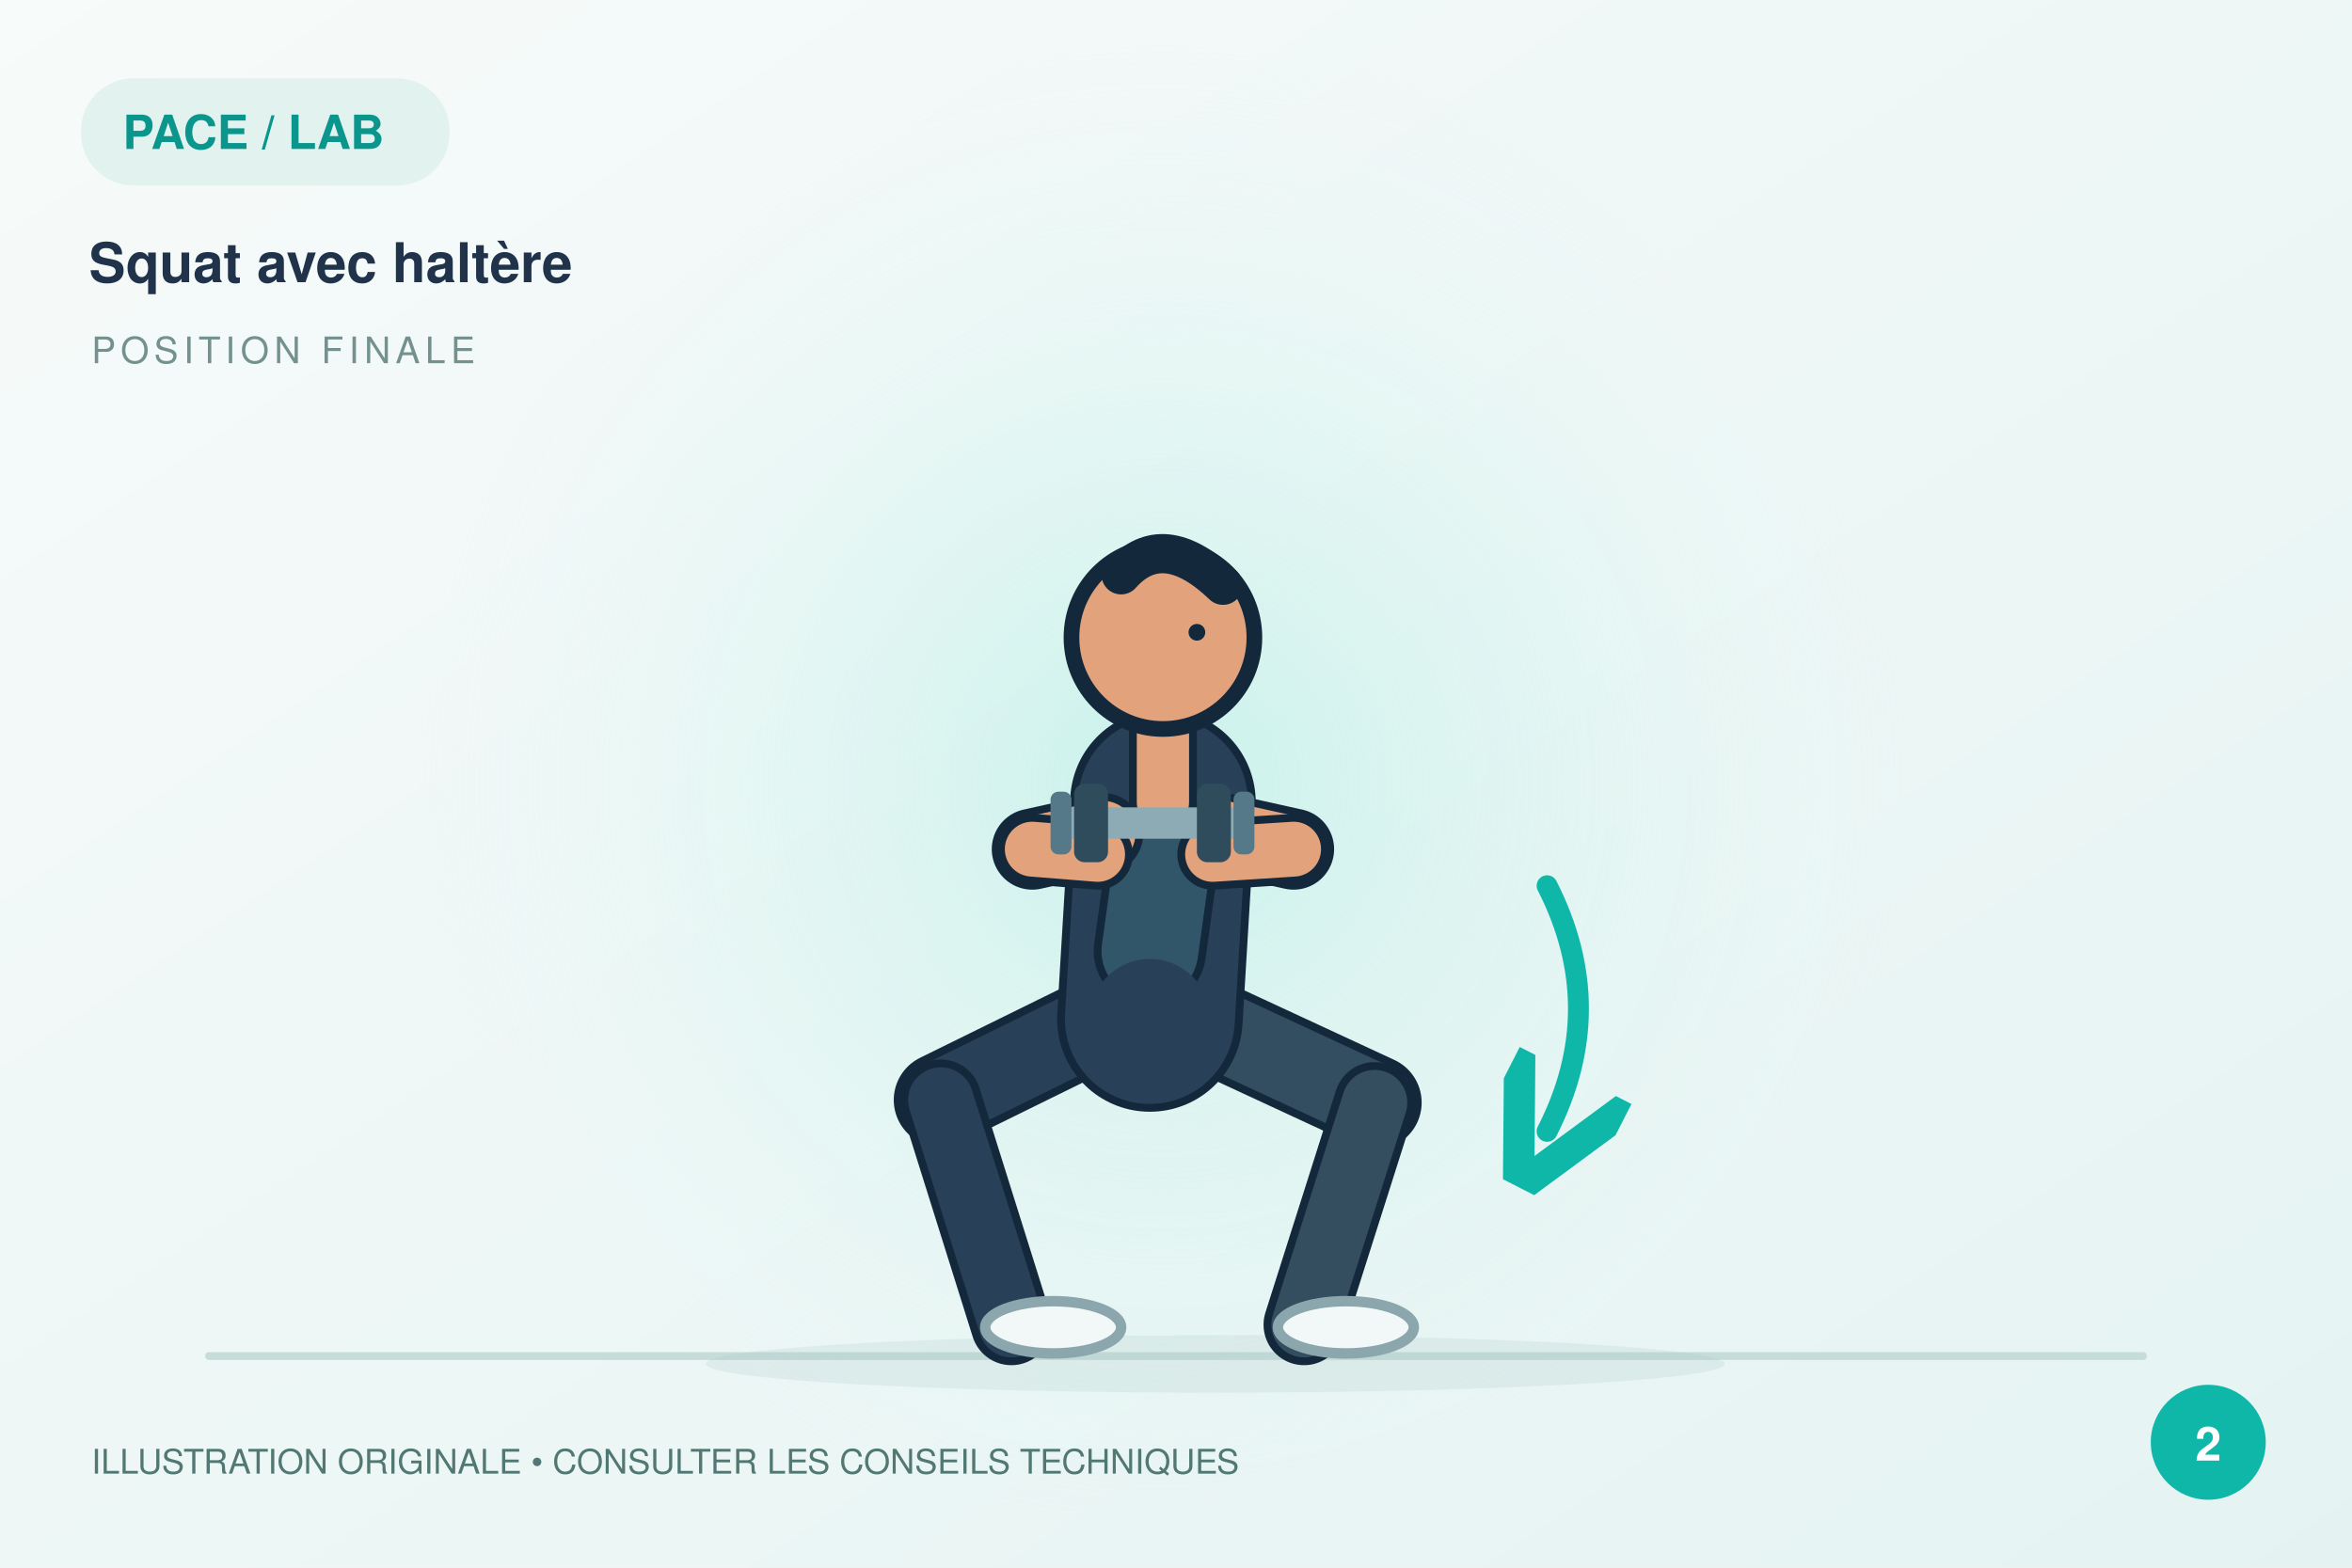
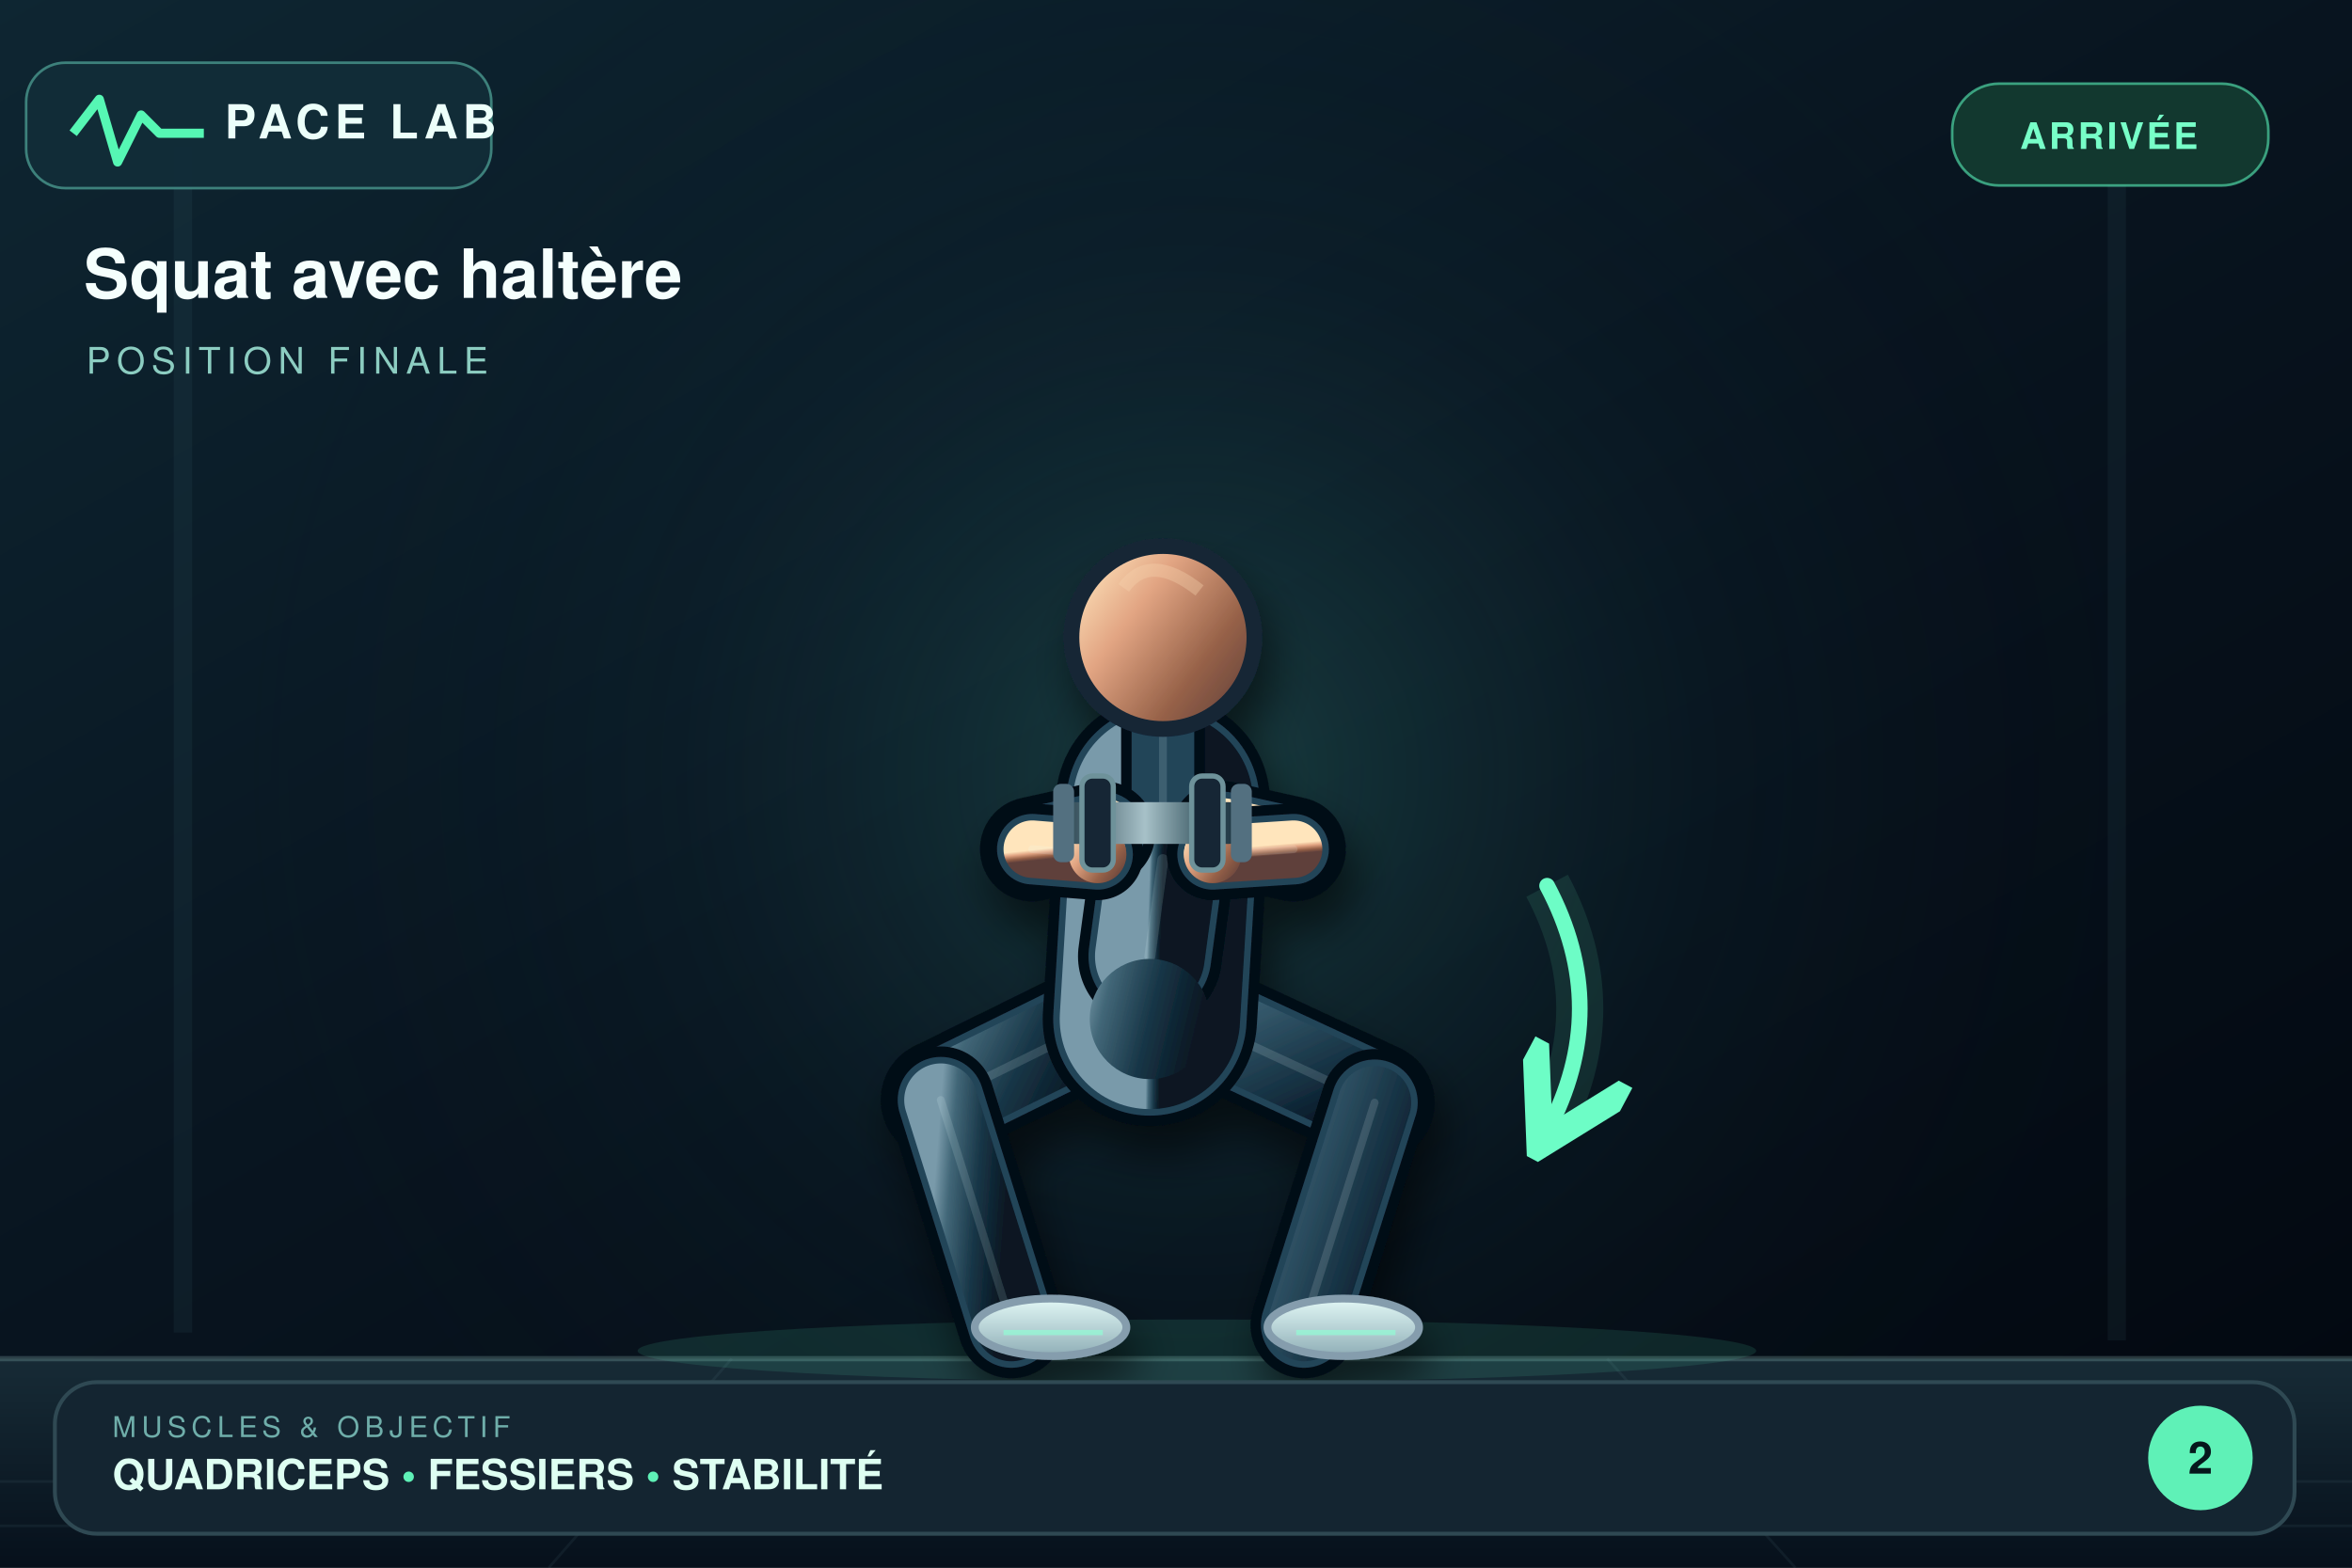
<svg xmlns="http://www.w3.org/2000/svg" width="900" height="600" viewBox="0 0 900 600">
  <defs>
-     <linearGradient id="bg" x1="0" y1="0" x2="1" y2="1">
-       <stop stop-color="#f7fbfa" />
-       <stop offset="1" stop-color="#e4f3f2" />
+     <linearGradient id="bg" x1="0" y1="0" x2=".85" y2="1">
+       <stop stop-color="#0e2632" />
+       <stop offset=".5" stop-color="#08141f" />
+       <stop offset="1" stop-color="#030911" />
    </linearGradient>
-     <radialGradient id="glow">
-       <stop stop-color="#abede2" stop-opacity=".55" />
-       <stop offset="1" stop-color="#dff6f1" stop-opacity="0" />
+     <radialGradient id="light">
+       <stop stop-color="#3d998b" stop-opacity=".32" />
+       <stop offset=".52" stop-color="#1c4750" stop-opacity=".11" />
+       <stop offset="1" stop-color="#04101b" stop-opacity="0" />
    </radialGradient>
-     <marker id="arrow" markerWidth="6" markerHeight="6" refX="3" refY="3" orient="auto">
-       <path d="M0 0 L6 3 L0 6" fill="none" stroke="#0fb7a9" stroke-width="1.5" />
+     <linearGradient id="fabric" x1="0" x2="1" y1="0" y2=".24">
+       <stop stop-color="#799aaa" />
+       <stop offset=".2" stop-color="#426778" />
+       <stop offset=".58" stop-color="#183647" />
+       <stop offset="1" stop-color="#071621" />
+     </linearGradient>
+     <linearGradient id="skin" x1="0" x2="1" y1=".15" y2=".9">
+       <stop stop-color="#ffe5bc" />
+       <stop offset=".32" stop-color="#e2a583" />
+       <stop offset=".7" stop-color="#956047" />
+       <stop offset="1" stop-color="#5e3f3b" />
+     </linearGradient>
+     <linearGradient id="rear" x1="0" x2="1" y1="0" y2="1">
+       <stop stop-color="#3b6174" />
+       <stop offset=".7" stop-color="#142f40" />
+       <stop offset="1" stop-color="#081624" />
+     </linearGradient>
+     <linearGradient id="metal" x1="0" x2="1">
+       <stop stop-color="#213b48" />
+       <stop offset=".46" stop-color="#a7c1c8" />
+       <stop offset=".77" stop-color="#3c5a65" />
+       <stop offset="1" stop-color="#152834" />
+     </linearGradient>
+     <linearGradient id="shoe" x1="0" x2="0" y1="0" y2="1">
+       <stop stop-color="#e2f8f5" />
+       <stop offset="1" stop-color="#8faeb7" />
+     </linearGradient>
+     <linearGradient id="floor" x1="0" y1="0" x2="0" y2="1">
+       <stop stop-color="#172b36" />
+       <stop offset="1" stop-color="#06101b" />
+     </linearGradient>
+     <filter id="shadow" x="-30%" y="-30%" width="160%" height="160%">
+       <feDropShadow dx="4" dy="11" stdDeviation="8" flood-color="#000000" flood-opacity=".55" />
+     </filter>
+     <marker id="arrow" markerWidth="7" markerHeight="7" refX="5" refY="3.5" orient="auto">
+       <path d="M0 0 L6 3.5 L0 7" fill="none" stroke="#6dfdc6" stroke-width="1.7" />
    </marker>
  </defs>
  <rect width="900" height="600" fill="url(#bg)" />
-   <circle cx="445" cy="300" r="290" fill="url(#glow)" />
-   <path d="M 80 519 H 820" stroke="#c5dcd9" stroke-width="3" stroke-linecap="round" />
-   <ellipse cx="465" cy="522" rx="195" ry="11" fill="#a6c5c5" opacity=".20" />
-   <rect x="31" y="30" width="141" height="41" rx="20" fill="#e2f2ef" />
-   <text x="47" y="57" font-family="Helvetica,Arial" font-size="18" font-weight="bold" fill="#0a968d">PACE / LAB</text>
-   <text x="34" y="108" font-family="Helvetica,Arial" font-size="21" font-weight="bold" fill="#20334b">Squat avec haltère</text>
-   <text x="35" y="139" font-family="Helvetica,Arial" font-size="14" letter-spacing="2" fill="#73918e">POSITION FINALE</text>
-   <path d="M 457 390 L 526 422" fill="none" stroke="#14283c" stroke-width="36" stroke-linejoin="round" stroke-linecap="round" />
-   <path d="M 457 390 L 526 422" fill="none" stroke="#334e60" stroke-width="30" stroke-linejoin="round" stroke-linecap="round" />
-   <path d="M 526 422 L 499 507" fill="none" stroke="#14283c" stroke-width="31" stroke-linejoin="round" stroke-linecap="round" />
-   <path d="M 526 422 L 499 507" fill="none" stroke="#344e60" stroke-width="25" stroke-linejoin="round" stroke-linecap="round" />
-   <path d="M 423 390 L 360 421" fill="none" stroke="#14283c" stroke-width="36" stroke-linejoin="round" stroke-linecap="round" />
-   <path d="M 423 390 L 360 421" fill="none" stroke="#284158" stroke-width="30" stroke-linejoin="round" stroke-linecap="round" />
-   <path d="M 360 421 L 387 507" fill="none" stroke="#14283c" stroke-width="31" stroke-linejoin="round" stroke-linecap="round" />
-   <path d="M 360 421 L 387 507" fill="none" stroke="#284158" stroke-width="25" stroke-linejoin="round" stroke-linecap="round" />
-   <ellipse cx="403" cy="508" rx="26" ry="10" fill="#f2f8f8" stroke="#8ba7ad" stroke-width="4" />
-   <ellipse cx="515" cy="508" rx="26" ry="10" fill="#f2f8f8" stroke="#8ba7ad" stroke-width="4" />
-   <path d="M 440 390 L 445 307" fill="none" stroke="#14283c" stroke-width="71" stroke-linejoin="round" stroke-linecap="round" />
-   <path d="M 440 390 L 445 307" fill="none" stroke="#284158" stroke-width="65" stroke-linejoin="round" stroke-linecap="round" />
-   <path d="M 440 364 L 445 328" fill="none" stroke="#14283c" stroke-width="43" stroke-linejoin="round" stroke-linecap="round" />
-   <path d="M 440 364 L 445 328" fill="none" stroke="#31566a" stroke-width="37" stroke-linejoin="round" stroke-linecap="round" />
-   <circle cx="440" cy="390" r="23" fill="#284158" stroke="none" stroke-width="1" />
-   <path d="M 445 307 L 445 268" fill="none" stroke="#14283c" stroke-width="26" stroke-linejoin="round" stroke-linecap="round" />
-   <path d="M 445 307 L 445 268" fill="none" stroke="#e2a27b" stroke-width="20" stroke-linejoin="round" stroke-linecap="round" />
-   <circle cx="445" cy="244" r="35" fill="#e2a27b" stroke="#14283c" stroke-width="6" />
-   <circle cx="458" cy="242" r="3.2" fill="#14283c" />
-   <path d="M 429 220 Q 445 202 468 224" stroke="#14283c" stroke-width="15" fill="none" stroke-linecap="round" />
-   <path d="M 468 319 L 495 325" fill="none" stroke="#14283c" stroke-width="31" stroke-linejoin="round" stroke-linecap="round" />
-   <path d="M 468 319 L 495 325" fill="none" stroke="#e2a27b" stroke-width="25" stroke-linejoin="round" stroke-linecap="round" />
-   <path d="M 495 325 L 464 327" fill="none" stroke="#14283c" stroke-width="27" stroke-linejoin="round" stroke-linecap="round" />
-   <path d="M 495 325 L 464 327" fill="none" stroke="#e2a27b" stroke-width="21" stroke-linejoin="round" stroke-linecap="round" />
-   <path d="M 422 319 L 395 325" fill="none" stroke="#14283c" stroke-width="31" stroke-linejoin="round" stroke-linecap="round" />
-   <path d="M 422 319 L 395 325" fill="none" stroke="#e2a27b" stroke-width="25" stroke-linejoin="round" stroke-linecap="round" />
-   <path d="M 395 325 L 420 327" fill="none" stroke="#14283c" stroke-width="27" stroke-linejoin="round" stroke-linecap="round" />
-   <path d="M 395 325 L 420 327" fill="none" stroke="#e2a27b" stroke-width="21" stroke-linejoin="round" stroke-linecap="round" />
-   <circle cx="420" cy="327" r="10" fill="#e2a27b" stroke="none" stroke-width="1" />
-   <circle cx="464" cy="327" r="10" fill="#e2a27b" stroke="none" stroke-width="1" />
-   <g transform="translate(441 315) rotate(0)">
-     <path d="M -32 0 H 32" stroke="#8dabb4" stroke-width="12" stroke-linecap="round" />
-     <rect x="-30" y="-15" width="13" height="30" rx="4" fill="#2e4c5b" />
-     <rect x="17" y="-15" width="13" height="30" rx="4" fill="#2e4c5b" />
-     <rect x="-39" y="-12" width="8" height="24" rx="3" fill="#557988" />
-     <rect x="31" y="-12" width="8" height="24" rx="3" fill="#557988" />
+   <circle cx="455" cy="296" r="375" fill="url(#light)" />
+   <path d="M70 56 L70 510 M810 54 L810 513" stroke="#4c8191" stroke-width="7" opacity=".09" />
+   <path d="M0 520 L900 520 L900 600 L0 600 Z" fill="url(#floor)" />
+   <path d="M0 520 H900" stroke="#9acac5" opacity=".24" stroke-width="2" />
+   <path d="M0 567 L900 567 M0 584 L900 584 M280 520 L210 600 M615 520 L687 600" stroke="#678e9a" opacity=".10" />
+   <ellipse cx="458" cy="517" rx="214" ry="12" fill="#5bf6bd" opacity=".11" />
+   <path d="M25 24 h148 a15 15 0 0 1 15 15 v18 a15 15 0 0 1 -15 15 H25 a15 15 0 0 1 -15 -15 V39 a15 15 0 0 1 15 -15" fill="#112c38" stroke="#3f857f" opacity=".95" />
+   <path d="M28 51 l10 -13 l7 24 l9 -18 l7 7 h17" fill="none" stroke="#56f7b4" stroke-width="3.5" stroke-linejoin="round" />
+   <text x="86" y="53" font-family="Helvetica,Arial" font-size="18" letter-spacing="2" font-weight="bold" fill="#ecfffa">PACE LAB</text>
+   <text x="32" y="114" font-family="Helvetica,Arial" font-size="26" font-weight="bold" fill="#f5fffd">Squat avec haltère</text>
+   <text x="33" y="143" font-family="Helvetica,Arial" font-size="14" letter-spacing="2.5" fill="#8ccdc1">POSITION FINALE</text>
+   <rect x="747" y="32" width="121" height="39" rx="18" fill="#12382f" stroke="#59f1b9" stroke-opacity=".6" />
+   <text x="807" y="57" text-anchor="middle" font-family="Helvetica,Arial" font-size="14" letter-spacing="1" fill="#77ffc8" font-weight="bold">ARRIVÉE</text>
+   <g filter="url(#shadow)">
+     <path d="M 457 390 L 526 422" stroke="#030b15" stroke-width="46" stroke-linecap="round" />
+     <path d="M 457 390 L 526 422" stroke="#224459" stroke-width="38" stroke-linecap="round" />
+     <path d="M 457 390 L 526 422" stroke="url(#rear)" stroke-width="33" stroke-linecap="round" />
+     <path d="M 457 390 L 526 422" stroke="#e9fffa" stroke-opacity=".14" stroke-width="3.3" stroke-linecap="round" />
+     <path d="M 526 422 L 499 507" stroke="#030b15" stroke-width="41" stroke-linecap="round" />
+     <path d="M 526 422 L 499 507" stroke="#224459" stroke-width="33" stroke-linecap="round" />
+     <path d="M 526 422 L 499 507" stroke="url(#rear)" stroke-width="28" stroke-linecap="round" />
+     <path d="M 526 422 L 499 507" stroke="#e9fffa" stroke-opacity=".14" stroke-width="3.0" stroke-linecap="round" />
+     <path d="M 423 390 L 360 421" stroke="#030b15" stroke-width="46" stroke-linecap="round" />
+     <path d="M 423 390 L 360 421" stroke="#224459" stroke-width="38" stroke-linecap="round" />
+     <path d="M 423 390 L 360 421" stroke="url(#fabric)" stroke-width="33" stroke-linecap="round" />
+     <path d="M 423 390 L 360 421" stroke="#e9fffa" stroke-opacity=".14" stroke-width="3.3" stroke-linecap="round" />
+     <path d="M 360 421 L 387 507" stroke="#030b15" stroke-width="41" stroke-linecap="round" />
+     <path d="M 360 421 L 387 507" stroke="#224459" stroke-width="33" stroke-linecap="round" />
+     <path d="M 360 421 L 387 507" stroke="url(#fabric)" stroke-width="28" stroke-linecap="round" />
+     <path d="M 360 421 L 387 507" stroke="#e9fffa" stroke-opacity=".14" stroke-width="3.0" stroke-linecap="round" />
+     <ellipse cx="402" cy="508" rx="29" ry="11" fill="url(#shoe)" stroke="#859dad" stroke-width="3" />
+     <path d="M384 510 L422 510" stroke="#8fffd4" stroke-opacity=".65" stroke-width="2" />
+     <ellipse cx="514" cy="508" rx="29" ry="11" fill="url(#shoe)" stroke="#859dad" stroke-width="3" />
+     <path d="M496 510 L534 510" stroke="#8fffd4" stroke-opacity=".65" stroke-width="2" />
+     <path d="M 440 390 L 445 307" stroke="#030b15" stroke-width="82" stroke-linecap="round" />
+     <path d="M 440 390 L 445 307" stroke="#224459" stroke-width="74" stroke-linecap="round" />
+     <path d="M 440 390 L 445 307" stroke="url(#fabric)" stroke-width="69" stroke-linecap="round" />
+     <path d="M 440 390 L 445 307" stroke="#e9fffa" stroke-opacity=".14" stroke-width="6.9" stroke-linecap="round" />
+     <path d="M 440 366 L 445 329" stroke="#030b15" stroke-width="55" stroke-linecap="round" />
+     <path d="M 440 366 L 445 329" stroke="#224459" stroke-width="47" stroke-linecap="round" />
+     <path d="M 440 366 L 445 329" stroke="url(#fabric)" stroke-width="42" stroke-linecap="round" />
+     <path d="M 440 366 L 445 329" stroke="#e9fffa" stroke-opacity=".14" stroke-width="4.2" stroke-linecap="round" />
+     <circle cx="440" cy="390" r="23" fill="url(#fabric)" />
+     <path d="M 445 307 L 445 267" stroke="#030b15" stroke-width="32" stroke-linecap="round" />
+     <path d="M 445 307 L 445 267" stroke="#224459" stroke-width="24" stroke-linecap="round" />
+     <path d="M 445 307 L 445 267" stroke="url(#skin)" stroke-width="19" stroke-linecap="round" />
+     <path d="M 445 307 L 445 267" stroke="#e9fffa" stroke-opacity=".14" stroke-width="3.0" stroke-linecap="round" />
+     <circle cx="445" cy="244" r="35" fill="url(#skin)" stroke="#132536" stroke-width="6" />
+     <path d="M430 225 Q 440 211 459 226" stroke="#f5d4af" opacity=".35" fill="none" stroke-width="5" />
+     <path d="M 468 319 L 495 325" stroke="#030b15" stroke-width="40" stroke-linecap="round" />
+     <path d="M 468 319 L 495 325" stroke="#224459" stroke-width="32" stroke-linecap="round" />
+     <path d="M 468 319 L 495 325" stroke="url(#skin)" stroke-width="27" stroke-linecap="round" />
+     <path d="M 468 319 L 495 325" stroke="#e9fffa" stroke-opacity=".14" stroke-width="3.0" stroke-linecap="round" />
+     <path d="M 495 325 L 464 327" stroke="#030b15" stroke-width="35" stroke-linecap="round" />
+     <path d="M 495 325 L 464 327" stroke="#224459" stroke-width="27" stroke-linecap="round" />
+     <path d="M 495 325 L 464 327" stroke="url(#skin)" stroke-width="22" stroke-linecap="round" />
+     <path d="M 495 325 L 464 327" stroke="#e9fffa" stroke-opacity=".14" stroke-width="3.0" stroke-linecap="round" />
+     <path d="M 422 319 L 395 325" stroke="#030b15" stroke-width="40" stroke-linecap="round" />
+     <path d="M 422 319 L 395 325" stroke="#224459" stroke-width="32" stroke-linecap="round" />
+     <path d="M 422 319 L 395 325" stroke="url(#skin)" stroke-width="27" stroke-linecap="round" />
+     <path d="M 422 319 L 395 325" stroke="#e9fffa" stroke-opacity=".14" stroke-width="3.0" stroke-linecap="round" />
+     <path d="M 395 325 L 420 327" stroke="#030b15" stroke-width="35" stroke-linecap="round" />
+     <path d="M 395 325 L 420 327" stroke="#224459" stroke-width="27" stroke-linecap="round" />
+     <path d="M 395 325 L 420 327" stroke="url(#skin)" stroke-width="22" stroke-linecap="round" />
+     <path d="M 395 325 L 420 327" stroke="#e9fffa" stroke-opacity=".14" stroke-width="3.0" stroke-linecap="round" />
+     <circle cx="420" cy="327" r="11" fill="url(#skin)" />
+     <circle cx="464" cy="327" r="11" fill="url(#skin)" />
+     <g transform="translate(441 315)">
+       <rect x="-36" y="-8" width="72" height="16" rx="7" fill="url(#metal)" />
+       <rect x="-27" y="-18" width="12" height="36" rx="4" fill="#142734" stroke="#6e929a" stroke-width="2" />
+       <rect x="15" y="-18" width="12" height="36" rx="4" fill="#142734" stroke="#6e929a" stroke-width="2" />
+       <rect x="-38" y="-15" width="8" height="30" rx="3" fill="#536f80" />
+       <rect x="30" y="-15" width="8" height="30" rx="3" fill="#536f80" />
+     </g>
  </g>
-   <path d="M 592 339 Q 616.0 386.0 592 433" stroke="#0fb7a9" stroke-width="8" stroke-linecap="round" fill="none" marker-end="url(#arrow)" />
-   <text x="35" y="564" font-family="Helvetica,Arial" font-size="13" fill="#527874">ILLUSTRATION ORIGINALE • CONSULTER LES CONSEILS TECHNIQUES</text>
-   <circle cx="845" cy="552" r="22" fill="#0fb7a9" />
-   <text x="845" y="559" text-anchor="middle" font-family="Helvetica,Arial" font-size="18" font-weight="bold" fill="#fff">2</text>
+   <path d="M592 339 Q617.0 386.0 592 433" stroke="#6dfdc6" stroke-width="18" opacity=".10" fill="none" />
+   <path d="M592 339 Q617.0 386.0 592 433" stroke="#6dfdc6" stroke-width="6" fill="none" stroke-linecap="round" marker-end="url(#arrow)" />
+   <rect x="21" y="529" width="857" height="58" rx="16" fill="#142531" stroke="#2f4953" stroke-width="1.5" />
+   <text x="43" y="550" font-family="Helvetica,Arial" font-size="11" letter-spacing="2" fill="#6faeaa">MUSCLES &amp; OBJECTIF</text>
+   <text x="43" y="570" font-family="Helvetica,Arial" font-size="16" font-weight="bold" fill="#defff2">QUADRICEPS <tspan fill="#5ff1b7"> • </tspan> FESSIERS <tspan fill="#5ff1b7"> • </tspan> STABILITÉ</text>
+   <circle cx="842" cy="558" r="20" fill="#5ff1b7" />
+   <text x="842" y="564" text-anchor="middle" font-family="Helvetica,Arial" font-size="17" font-weight="bold" fill="#06171c">2</text>
</svg>
